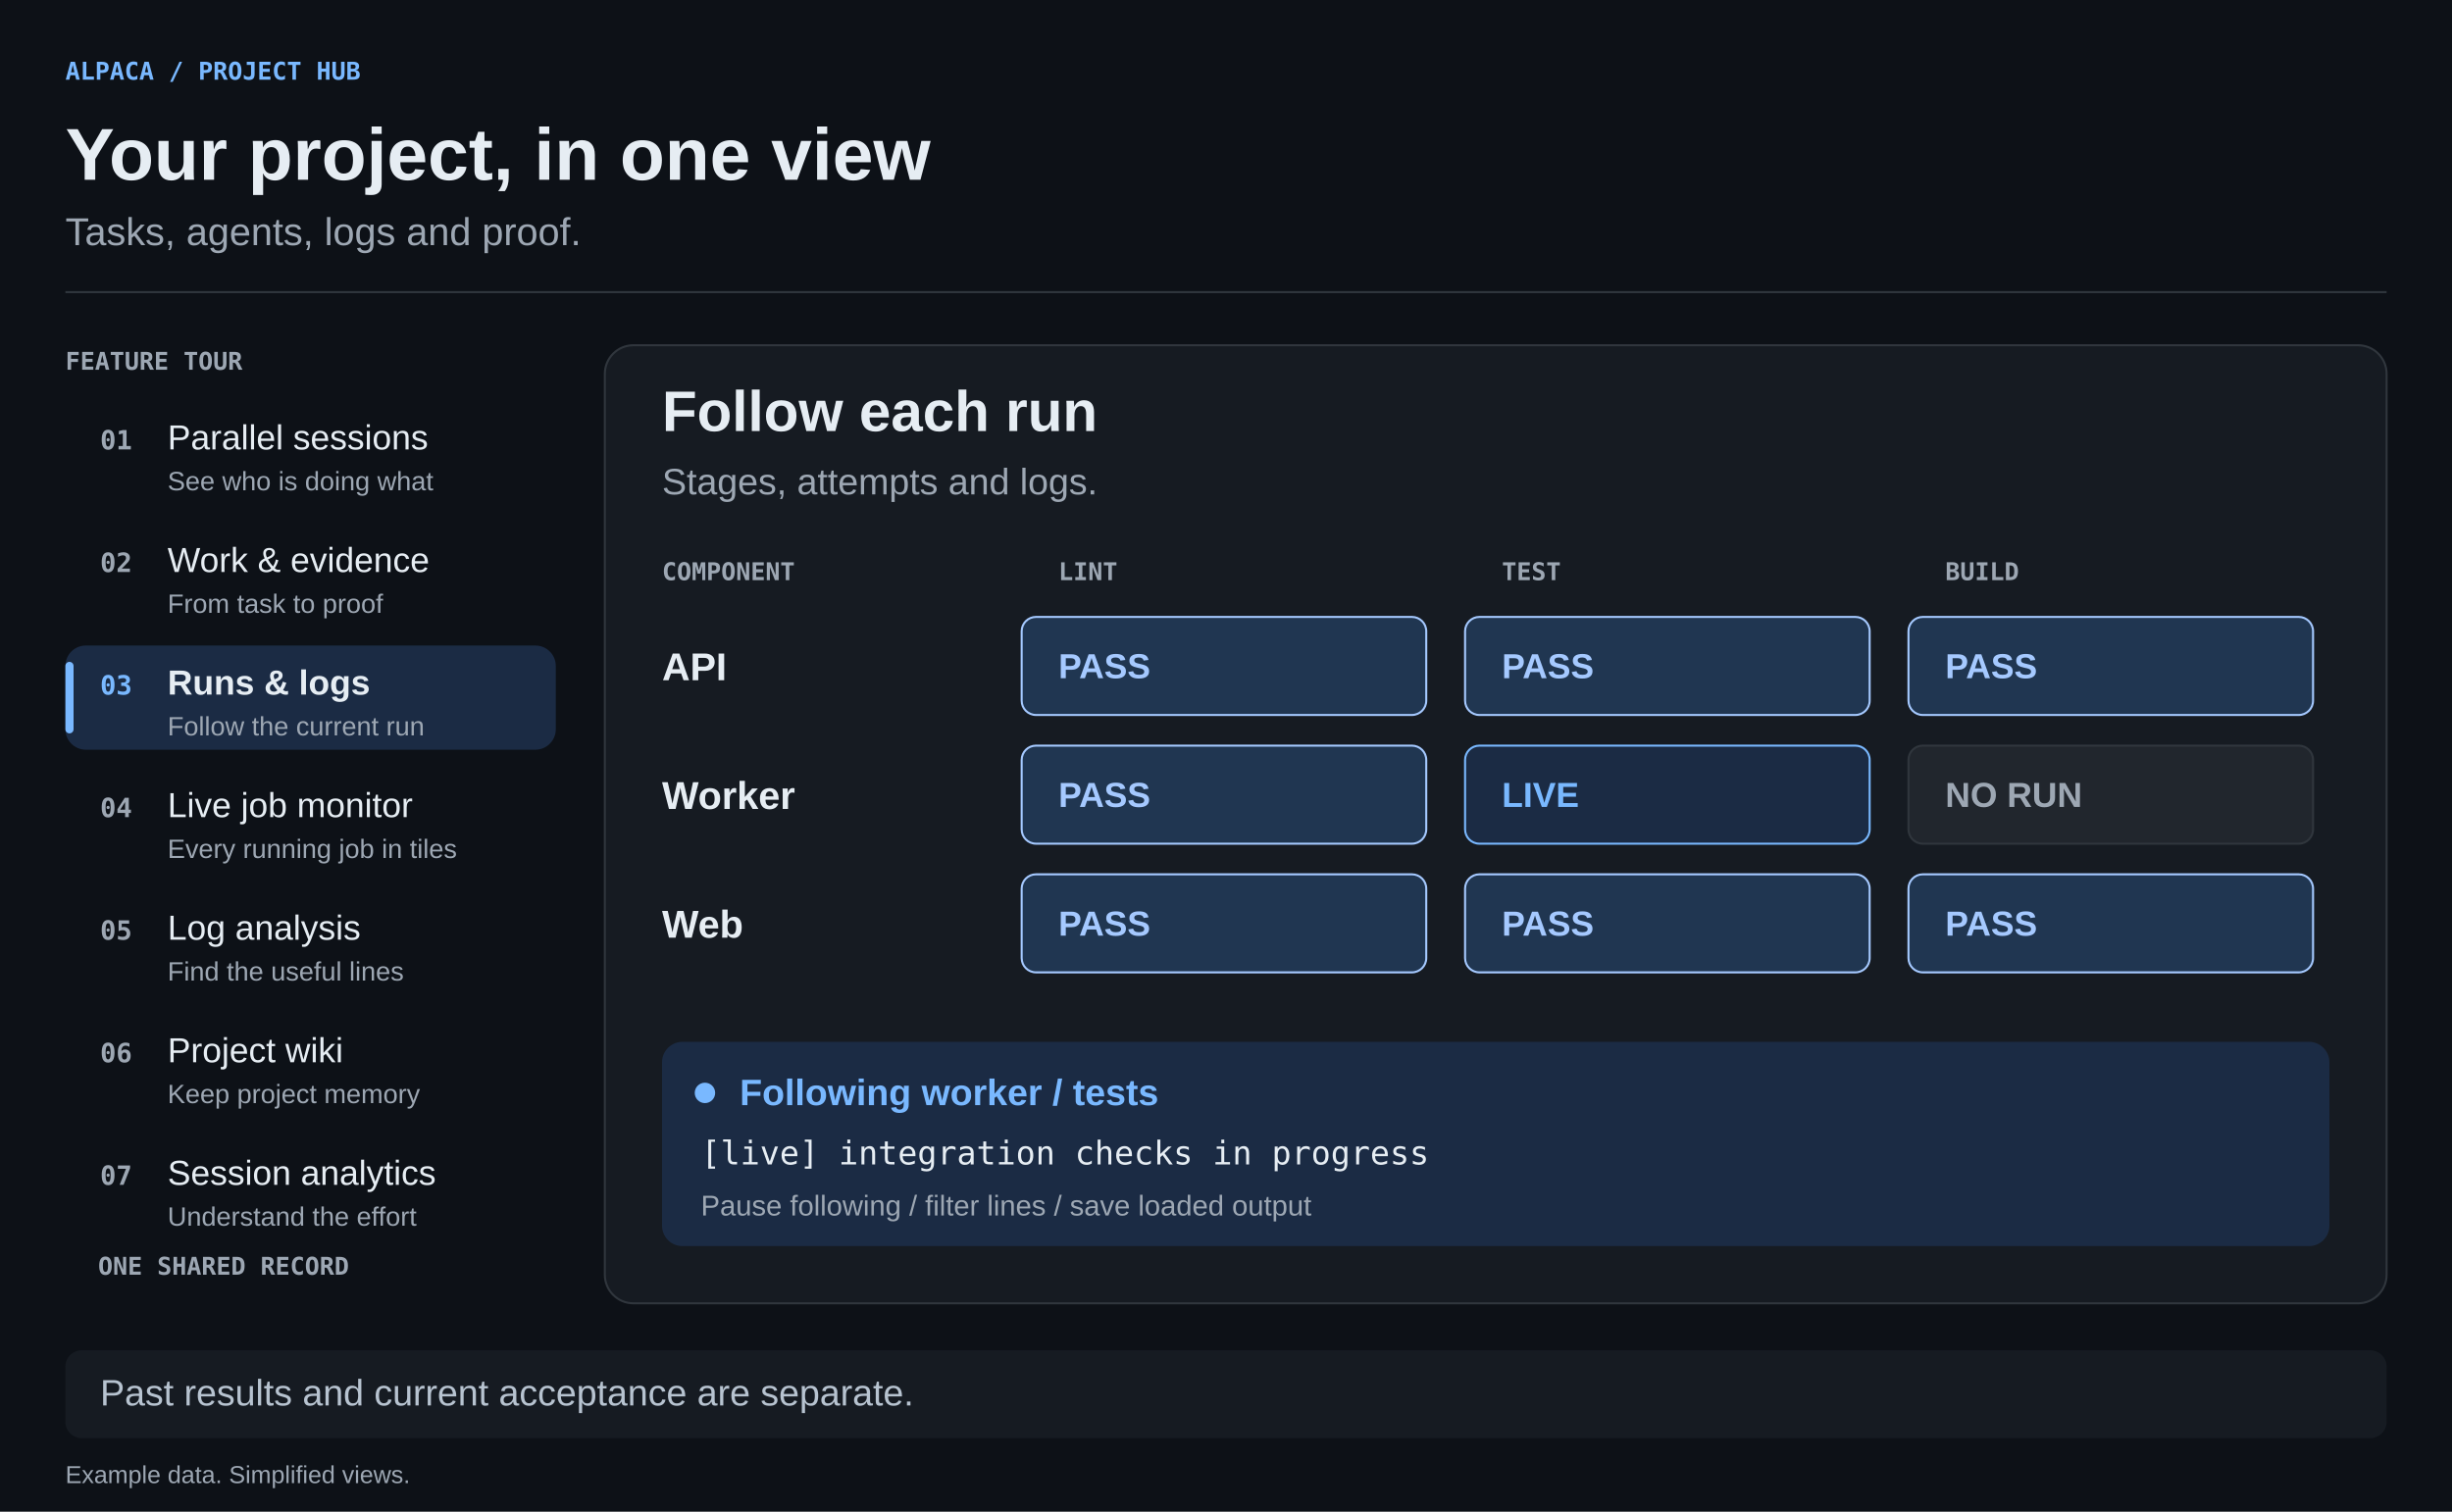
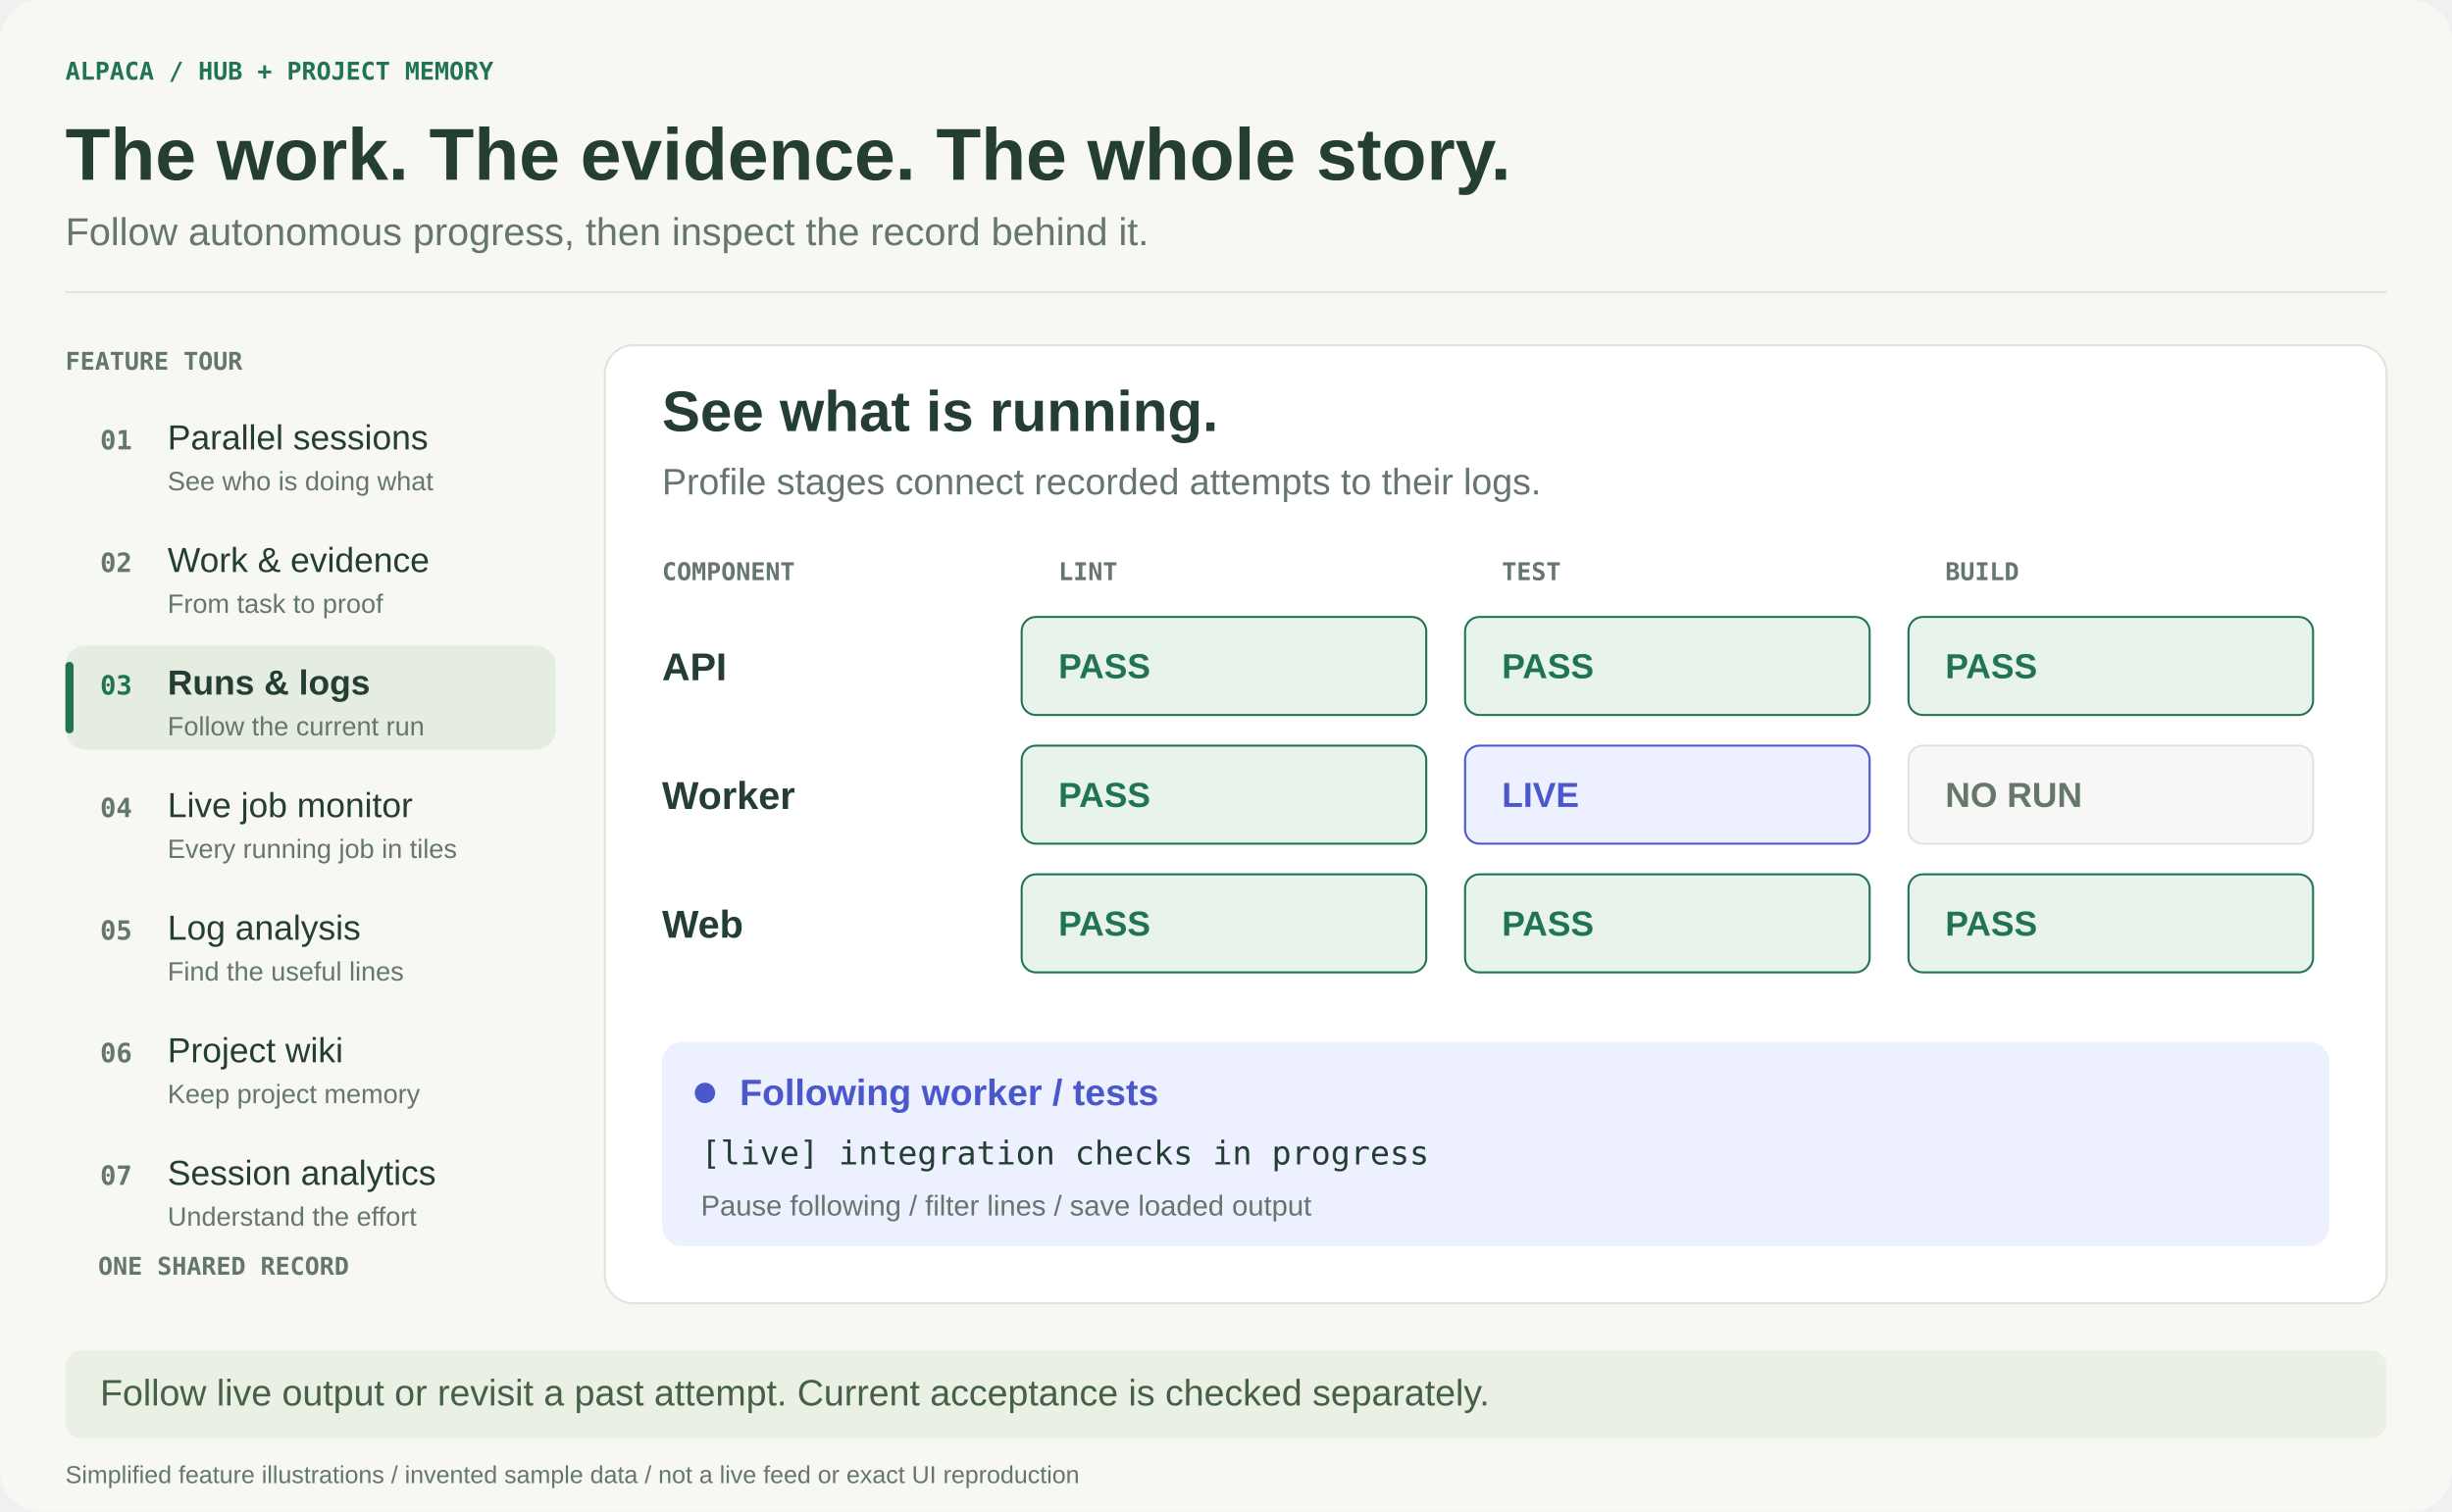
<svg xmlns="http://www.w3.org/2000/svg" width="1200" height="740" viewBox="0 0 1200 740" role="img" aria-labelledby="title desc">
-   <rect x="0" y="0" width="1200" height="740" rx="0" fill="#0d1117" />
-   <text x="32" y="39" font-family="DejaVu Sans Mono, monospace" font-size="12" font-weight="700" fill="#79b8ff">ALPACA / PROJECT HUB</text>
-   <text x="32" y="88" font-family="Arial, Helvetica, sans-serif" font-size="36" font-weight="700" fill="#e6edf3">Your project, in one view</text>
-   <text x="32" y="120" font-family="Arial, Helvetica, sans-serif" font-size="19" font-weight="400" fill="#9da7b3">Tasks, agents, logs and proof.</text>
-   <path d="M32 143L1168 143" stroke="#30363d" fill="none" />
-   <text x="32" y="181" font-family="DejaVu Sans Mono, monospace" font-size="12" font-weight="700" fill="#9da7b3">FEATURE TOUR</text>
-   <text x="49" y="220.0" font-family="DejaVu Sans Mono, monospace" font-size="13" font-weight="700" fill="#9da7b3">01</text>
-   <text x="82" y="220.0" font-family="Arial, Helvetica, sans-serif" font-size="17" font-weight="400" fill="#e6edf3">Parallel sessions</text>
-   <text x="82" y="240.0" font-family="Arial, Helvetica, sans-serif" font-size="13" font-weight="400" fill="#9da7b3">See who is doing what</text>
-   <text x="49" y="280.0" font-family="DejaVu Sans Mono, monospace" font-size="13" font-weight="700" fill="#9da7b3">02</text>
-   <text x="82" y="280.0" font-family="Arial, Helvetica, sans-serif" font-size="17" font-weight="400" fill="#e6edf3">Work &amp; evidence</text>
-   <text x="82" y="300.0" font-family="Arial, Helvetica, sans-serif" font-size="13" font-weight="400" fill="#9da7b3">From task to proof</text>
-   <rect x="32" y="316.0" width="240" height="51.0" rx="10" fill="#1b2b44" />
-   <rect x="32" y="324.0" width="4" height="35.0" rx="2" fill="#79b8ff" />
-   <text x="49" y="340.0" font-family="DejaVu Sans Mono, monospace" font-size="13" font-weight="700" fill="#79b8ff">03</text>
-   <text x="82" y="340.0" font-family="Arial, Helvetica, sans-serif" font-size="17" font-weight="700" fill="#e6edf3">Runs &amp; logs</text>
-   <text x="82" y="360.0" font-family="Arial, Helvetica, sans-serif" font-size="13" font-weight="400" fill="#9da7b3">Follow the current run</text>
-   <text x="49" y="400.0" font-family="DejaVu Sans Mono, monospace" font-size="13" font-weight="700" fill="#9da7b3">04</text>
-   <text x="82" y="400.0" font-family="Arial, Helvetica, sans-serif" font-size="17" font-weight="400" fill="#e6edf3">Live job monitor</text>
-   <text x="82" y="420.0" font-family="Arial, Helvetica, sans-serif" font-size="13" font-weight="400" fill="#9da7b3">Every running job in tiles</text>
-   <text x="49" y="460.0" font-family="DejaVu Sans Mono, monospace" font-size="13" font-weight="700" fill="#9da7b3">05</text>
-   <text x="82" y="460.0" font-family="Arial, Helvetica, sans-serif" font-size="17" font-weight="400" fill="#e6edf3">Log analysis</text>
-   <text x="82" y="480.0" font-family="Arial, Helvetica, sans-serif" font-size="13" font-weight="400" fill="#9da7b3">Find the useful lines</text>
-   <text x="49" y="520.0" font-family="DejaVu Sans Mono, monospace" font-size="13" font-weight="700" fill="#9da7b3">06</text>
-   <text x="82" y="520.0" font-family="Arial, Helvetica, sans-serif" font-size="17" font-weight="400" fill="#e6edf3">Project wiki</text>
-   <text x="82" y="540.0" font-family="Arial, Helvetica, sans-serif" font-size="13" font-weight="400" fill="#9da7b3">Keep project memory</text>
-   <text x="49" y="580.0" font-family="DejaVu Sans Mono, monospace" font-size="13" font-weight="700" fill="#9da7b3">07</text>
-   <text x="82" y="580.0" font-family="Arial, Helvetica, sans-serif" font-size="17" font-weight="400" fill="#e6edf3">Session analytics</text>
-   <text x="82" y="600.0" font-family="Arial, Helvetica, sans-serif" font-size="13" font-weight="400" fill="#9da7b3">Understand the effort</text>
-   <text x="48" y="624" font-family="DejaVu Sans Mono, monospace" font-size="12" font-weight="700" fill="#9da7b3">ONE SHARED RECORD</text>
-   <rect x="296" y="169" width="872" height="469" rx="14" fill="#161b22" stroke="#30363d" />
-   <text x="324" y="211" font-family="Arial, Helvetica, sans-serif" font-size="28" font-weight="700" fill="#e6edf3">Follow each run</text>
-   <text x="324" y="242" font-family="Arial, Helvetica, sans-serif" font-size="18" font-weight="400" fill="#9da7b3">Stages, attempts and logs.</text>
-   <text x="324" y="284" font-family="DejaVu Sans Mono, monospace" font-size="12" font-weight="700" fill="#9da7b3">COMPONENT</text>
-   <text x="518" y="284" font-family="DejaVu Sans Mono, monospace" font-size="12" font-weight="700" fill="#9da7b3">LINT</text>
-   <text x="735" y="284" font-family="DejaVu Sans Mono, monospace" font-size="12" font-weight="700" fill="#9da7b3">TEST</text>
-   <text x="952" y="284" font-family="DejaVu Sans Mono, monospace" font-size="12" font-weight="700" fill="#9da7b3">BUILD</text>
-   <text x="324" y="333" font-family="Arial, Helvetica, sans-serif" font-size="19" font-weight="600" fill="#e6edf3">API</text>
-   <rect x="500" y="302" width="198" height="48" rx="7" fill="#203651" stroke="#a5c9ff" />
-   <text x="518" y="332" font-family="Arial, Helvetica, sans-serif" font-size="17" font-weight="600" fill="#a5c9ff">PASS</text>
-   <rect x="717" y="302" width="198" height="48" rx="7" fill="#203651" stroke="#a5c9ff" />
-   <text x="735" y="332" font-family="Arial, Helvetica, sans-serif" font-size="17" font-weight="600" fill="#a5c9ff">PASS</text>
-   <rect x="934" y="302" width="198" height="48" rx="7" fill="#203651" stroke="#a5c9ff" />
-   <text x="952" y="332" font-family="Arial, Helvetica, sans-serif" font-size="17" font-weight="600" fill="#a5c9ff">PASS</text>
-   <text x="324" y="396" font-family="Arial, Helvetica, sans-serif" font-size="19" font-weight="600" fill="#e6edf3">Worker</text>
-   <rect x="500" y="365" width="198" height="48" rx="7" fill="#203651" stroke="#a5c9ff" />
-   <text x="518" y="395" font-family="Arial, Helvetica, sans-serif" font-size="17" font-weight="600" fill="#a5c9ff">PASS</text>
-   <rect x="717" y="365" width="198" height="48" rx="7" fill="#1b2b44" stroke="#79b8ff" />
-   <text x="735" y="395" font-family="Arial, Helvetica, sans-serif" font-size="17" font-weight="600" fill="#79b8ff">LIVE</text>
-   <rect x="934" y="365" width="198" height="48" rx="7" fill="#21262d" stroke="#30363d" />
-   <text x="952" y="395" font-family="Arial, Helvetica, sans-serif" font-size="17" font-weight="600" fill="#9da7b3">NO RUN</text>
-   <text x="324" y="459" font-family="Arial, Helvetica, sans-serif" font-size="19" font-weight="600" fill="#e6edf3">Web</text>
-   <rect x="500" y="428" width="198" height="48" rx="7" fill="#203651" stroke="#a5c9ff" />
-   <text x="518" y="458" font-family="Arial, Helvetica, sans-serif" font-size="17" font-weight="600" fill="#a5c9ff">PASS</text>
-   <rect x="717" y="428" width="198" height="48" rx="7" fill="#203651" stroke="#a5c9ff" />
-   <text x="735" y="458" font-family="Arial, Helvetica, sans-serif" font-size="17" font-weight="600" fill="#a5c9ff">PASS</text>
-   <rect x="934" y="428" width="198" height="48" rx="7" fill="#203651" stroke="#a5c9ff" />
-   <text x="952" y="458" font-family="Arial, Helvetica, sans-serif" font-size="17" font-weight="600" fill="#a5c9ff">PASS</text>
-   <rect x="324" y="510" width="816" height="100" rx="10" fill="#1b2b44" />
-   <circle cx="345" cy="535" r="5" fill="#79b8ff" />
-   <text x="362" y="541" font-family="Arial, Helvetica, sans-serif" font-size="18" font-weight="700" fill="#79b8ff">Following worker / tests</text>
-   <text x="343" y="570" font-family="DejaVu Sans Mono, monospace" font-size="16" font-weight="400" fill="#e6edf3">[live] integration checks in progress</text>
-   <text x="343" y="595" font-family="Arial, Helvetica, sans-serif" font-size="14" font-weight="400" fill="#9da7b3">Pause following / filter lines / save loaded output</text>
-   <rect x="32" y="661" width="1136" height="43" rx="8" fill="#161b22" />
-   <text x="49" y="688" font-family="Arial, Helvetica, sans-serif" font-size="18" font-weight="400" fill="#b7c3d0">Past results and current acceptance are separate.</text>
-   <text x="32" y="726" font-family="Arial, Helvetica, sans-serif" font-size="12" font-weight="400" fill="#9da7b3">Example data. Simplified views.</text>
+   <rect x="0" y="0" width="1200" height="740" rx="20" fill="#f7f8f3" />
+   <text x="32" y="39" font-family="DejaVu Sans Mono, monospace" font-size="12" font-weight="700" fill="#217451">ALPACA / HUB + PROJECT MEMORY</text>
+   <text x="32" y="88" font-family="Arial, Helvetica, sans-serif" font-size="36" font-weight="700" fill="#243e33">The work. The evidence. The whole story.</text>
+   <text x="32" y="120" font-family="Arial, Helvetica, sans-serif" font-size="19" font-weight="400" fill="#65766d">Follow autonomous progress, then inspect the record behind it.</text>
+   <path d="M32 143L1168 143" stroke="#dce4dc" fill="none" />
+   <text x="32" y="181" font-family="DejaVu Sans Mono, monospace" font-size="12" font-weight="700" fill="#65766d">FEATURE TOUR</text>
+   <text x="49" y="220.0" font-family="DejaVu Sans Mono, monospace" font-size="13" font-weight="700" fill="#65766d">01</text>
+   <text x="82" y="220.0" font-family="Arial, Helvetica, sans-serif" font-size="17" font-weight="400" fill="#243e33">Parallel sessions</text>
+   <text x="82" y="240.0" font-family="Arial, Helvetica, sans-serif" font-size="13" font-weight="400" fill="#65766d">See who is doing what</text>
+   <text x="49" y="280.0" font-family="DejaVu Sans Mono, monospace" font-size="13" font-weight="700" fill="#65766d">02</text>
+   <text x="82" y="280.0" font-family="Arial, Helvetica, sans-serif" font-size="17" font-weight="400" fill="#243e33">Work &amp; evidence</text>
+   <text x="82" y="300.0" font-family="Arial, Helvetica, sans-serif" font-size="13" font-weight="400" fill="#65766d">From task to proof</text>
+   <rect x="32" y="316.0" width="240" height="51.0" rx="10" fill="#e5ede0" />
+   <rect x="32" y="324.0" width="4" height="35.0" rx="2" fill="#217451" />
+   <text x="49" y="340.0" font-family="DejaVu Sans Mono, monospace" font-size="13" font-weight="700" fill="#217451">03</text>
+   <text x="82" y="340.0" font-family="Arial, Helvetica, sans-serif" font-size="17" font-weight="700" fill="#243e33">Runs &amp; logs</text>
+   <text x="82" y="360.0" font-family="Arial, Helvetica, sans-serif" font-size="13" font-weight="400" fill="#65766d">Follow the current run</text>
+   <text x="49" y="400.0" font-family="DejaVu Sans Mono, monospace" font-size="13" font-weight="700" fill="#65766d">04</text>
+   <text x="82" y="400.0" font-family="Arial, Helvetica, sans-serif" font-size="17" font-weight="400" fill="#243e33">Live job monitor</text>
+   <text x="82" y="420.0" font-family="Arial, Helvetica, sans-serif" font-size="13" font-weight="400" fill="#65766d">Every running job in tiles</text>
+   <text x="49" y="460.0" font-family="DejaVu Sans Mono, monospace" font-size="13" font-weight="700" fill="#65766d">05</text>
+   <text x="82" y="460.0" font-family="Arial, Helvetica, sans-serif" font-size="17" font-weight="400" fill="#243e33">Log analysis</text>
+   <text x="82" y="480.0" font-family="Arial, Helvetica, sans-serif" font-size="13" font-weight="400" fill="#65766d">Find the useful lines</text>
+   <text x="49" y="520.0" font-family="DejaVu Sans Mono, monospace" font-size="13" font-weight="700" fill="#65766d">06</text>
+   <text x="82" y="520.0" font-family="Arial, Helvetica, sans-serif" font-size="17" font-weight="400" fill="#243e33">Project wiki</text>
+   <text x="82" y="540.0" font-family="Arial, Helvetica, sans-serif" font-size="13" font-weight="400" fill="#65766d">Keep project memory</text>
+   <text x="49" y="580.0" font-family="DejaVu Sans Mono, monospace" font-size="13" font-weight="700" fill="#65766d">07</text>
+   <text x="82" y="580.0" font-family="Arial, Helvetica, sans-serif" font-size="17" font-weight="400" fill="#243e33">Session analytics</text>
+   <text x="82" y="600.0" font-family="Arial, Helvetica, sans-serif" font-size="13" font-weight="400" fill="#65766d">Understand the effort</text>
+   <text x="48" y="624" font-family="DejaVu Sans Mono, monospace" font-size="12" font-weight="700" fill="#65766d">ONE SHARED RECORD</text>
+   <rect x="296" y="169" width="872" height="469" rx="14" fill="#ffffff" stroke="#dce4dc" />
+   <text x="324" y="211" font-family="Arial, Helvetica, sans-serif" font-size="28" font-weight="700" fill="#243e33">See what is running.</text>
+   <text x="324" y="242" font-family="Arial, Helvetica, sans-serif" font-size="18" font-weight="400" fill="#65766d">Profile stages connect recorded attempts to their logs.</text>
+   <text x="324" y="284" font-family="DejaVu Sans Mono, monospace" font-size="12" font-weight="700" fill="#65766d">COMPONENT</text>
+   <text x="518" y="284" font-family="DejaVu Sans Mono, monospace" font-size="12" font-weight="700" fill="#65766d">LINT</text>
+   <text x="735" y="284" font-family="DejaVu Sans Mono, monospace" font-size="12" font-weight="700" fill="#65766d">TEST</text>
+   <text x="952" y="284" font-family="DejaVu Sans Mono, monospace" font-size="12" font-weight="700" fill="#65766d">BUILD</text>
+   <text x="324" y="333" font-family="Arial, Helvetica, sans-serif" font-size="19" font-weight="600" fill="#243e33">API</text>
+   <rect x="500" y="302" width="198" height="48" rx="7" fill="#e8f3eb" stroke="#217451" />
+   <text x="518" y="332" font-family="Arial, Helvetica, sans-serif" font-size="17" font-weight="600" fill="#217451">PASS</text>
+   <rect x="717" y="302" width="198" height="48" rx="7" fill="#e8f3eb" stroke="#217451" />
+   <text x="735" y="332" font-family="Arial, Helvetica, sans-serif" font-size="17" font-weight="600" fill="#217451">PASS</text>
+   <rect x="934" y="302" width="198" height="48" rx="7" fill="#e8f3eb" stroke="#217451" />
+   <text x="952" y="332" font-family="Arial, Helvetica, sans-serif" font-size="17" font-weight="600" fill="#217451">PASS</text>
+   <text x="324" y="396" font-family="Arial, Helvetica, sans-serif" font-size="19" font-weight="600" fill="#243e33">Worker</text>
+   <rect x="500" y="365" width="198" height="48" rx="7" fill="#e8f3eb" stroke="#217451" />
+   <text x="518" y="395" font-family="Arial, Helvetica, sans-serif" font-size="17" font-weight="600" fill="#217451">PASS</text>
+   <rect x="717" y="365" width="198" height="48" rx="7" fill="#edf0ff" stroke="#4b58cc" />
+   <text x="735" y="395" font-family="Arial, Helvetica, sans-serif" font-size="17" font-weight="600" fill="#4b58cc">LIVE</text>
+   <rect x="934" y="365" width="198" height="48" rx="7" fill="#f7f8f5" stroke="#dce4dc" />
+   <text x="952" y="395" font-family="Arial, Helvetica, sans-serif" font-size="17" font-weight="600" fill="#65766d">NO RUN</text>
+   <text x="324" y="459" font-family="Arial, Helvetica, sans-serif" font-size="19" font-weight="600" fill="#243e33">Web</text>
+   <rect x="500" y="428" width="198" height="48" rx="7" fill="#e8f3eb" stroke="#217451" />
+   <text x="518" y="458" font-family="Arial, Helvetica, sans-serif" font-size="17" font-weight="600" fill="#217451">PASS</text>
+   <rect x="717" y="428" width="198" height="48" rx="7" fill="#e8f3eb" stroke="#217451" />
+   <text x="735" y="458" font-family="Arial, Helvetica, sans-serif" font-size="17" font-weight="600" fill="#217451">PASS</text>
+   <rect x="934" y="428" width="198" height="48" rx="7" fill="#e8f3eb" stroke="#217451" />
+   <text x="952" y="458" font-family="Arial, Helvetica, sans-serif" font-size="17" font-weight="600" fill="#217451">PASS</text>
+   <rect x="324" y="510" width="816" height="100" rx="10" fill="#edf0ff" />
+   <circle cx="345" cy="535" r="5" fill="#4b58cc" />
+   <text x="362" y="541" font-family="Arial, Helvetica, sans-serif" font-size="18" font-weight="700" fill="#4b58cc">Following worker / tests</text>
+   <text x="343" y="570" font-family="DejaVu Sans Mono, monospace" font-size="16" font-weight="400" fill="#243e33">[live] integration checks in progress</text>
+   <text x="343" y="595" font-family="Arial, Helvetica, sans-serif" font-size="14" font-weight="400" fill="#65766d">Pause following / filter lines / save loaded output</text>
+   <rect x="32" y="661" width="1136" height="43" rx="8" fill="#eaf0e4" />
+   <text x="49" y="688" font-family="Arial, Helvetica, sans-serif" font-size="18" font-weight="400" fill="#456047">Follow live output or revisit a past attempt. Current acceptance is checked separately.</text>
+   <text x="32" y="726" font-family="Arial, Helvetica, sans-serif" font-size="12" font-weight="400" fill="#65766d">Simplified feature illustrations / invented sample data / not a live feed or exact UI reproduction</text>
</svg>
